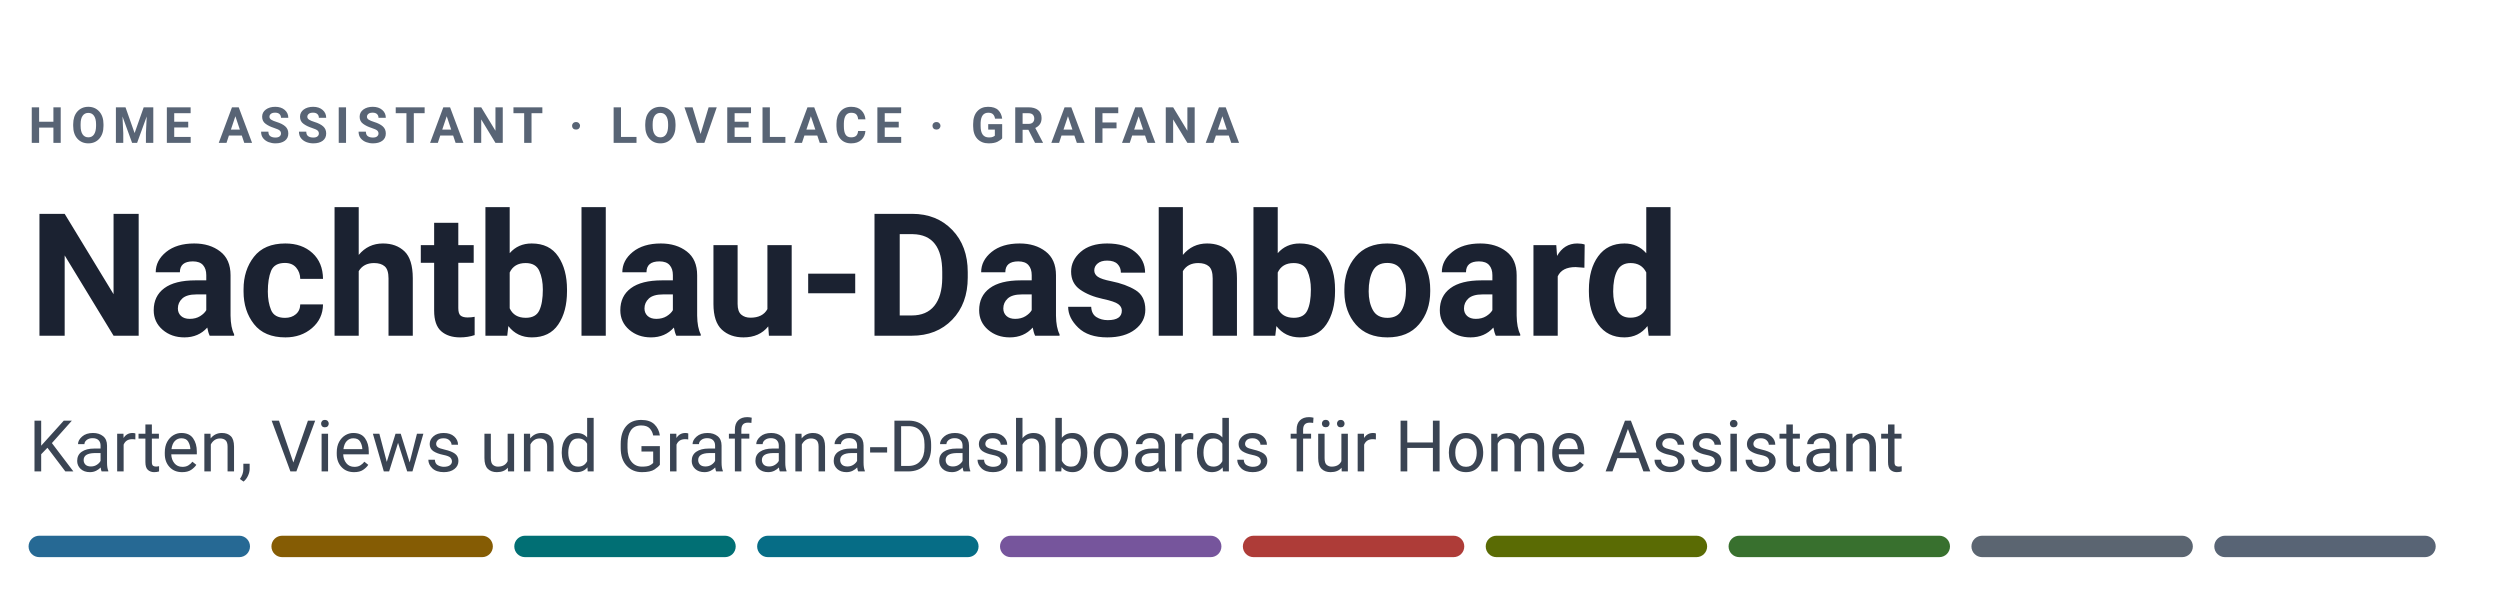
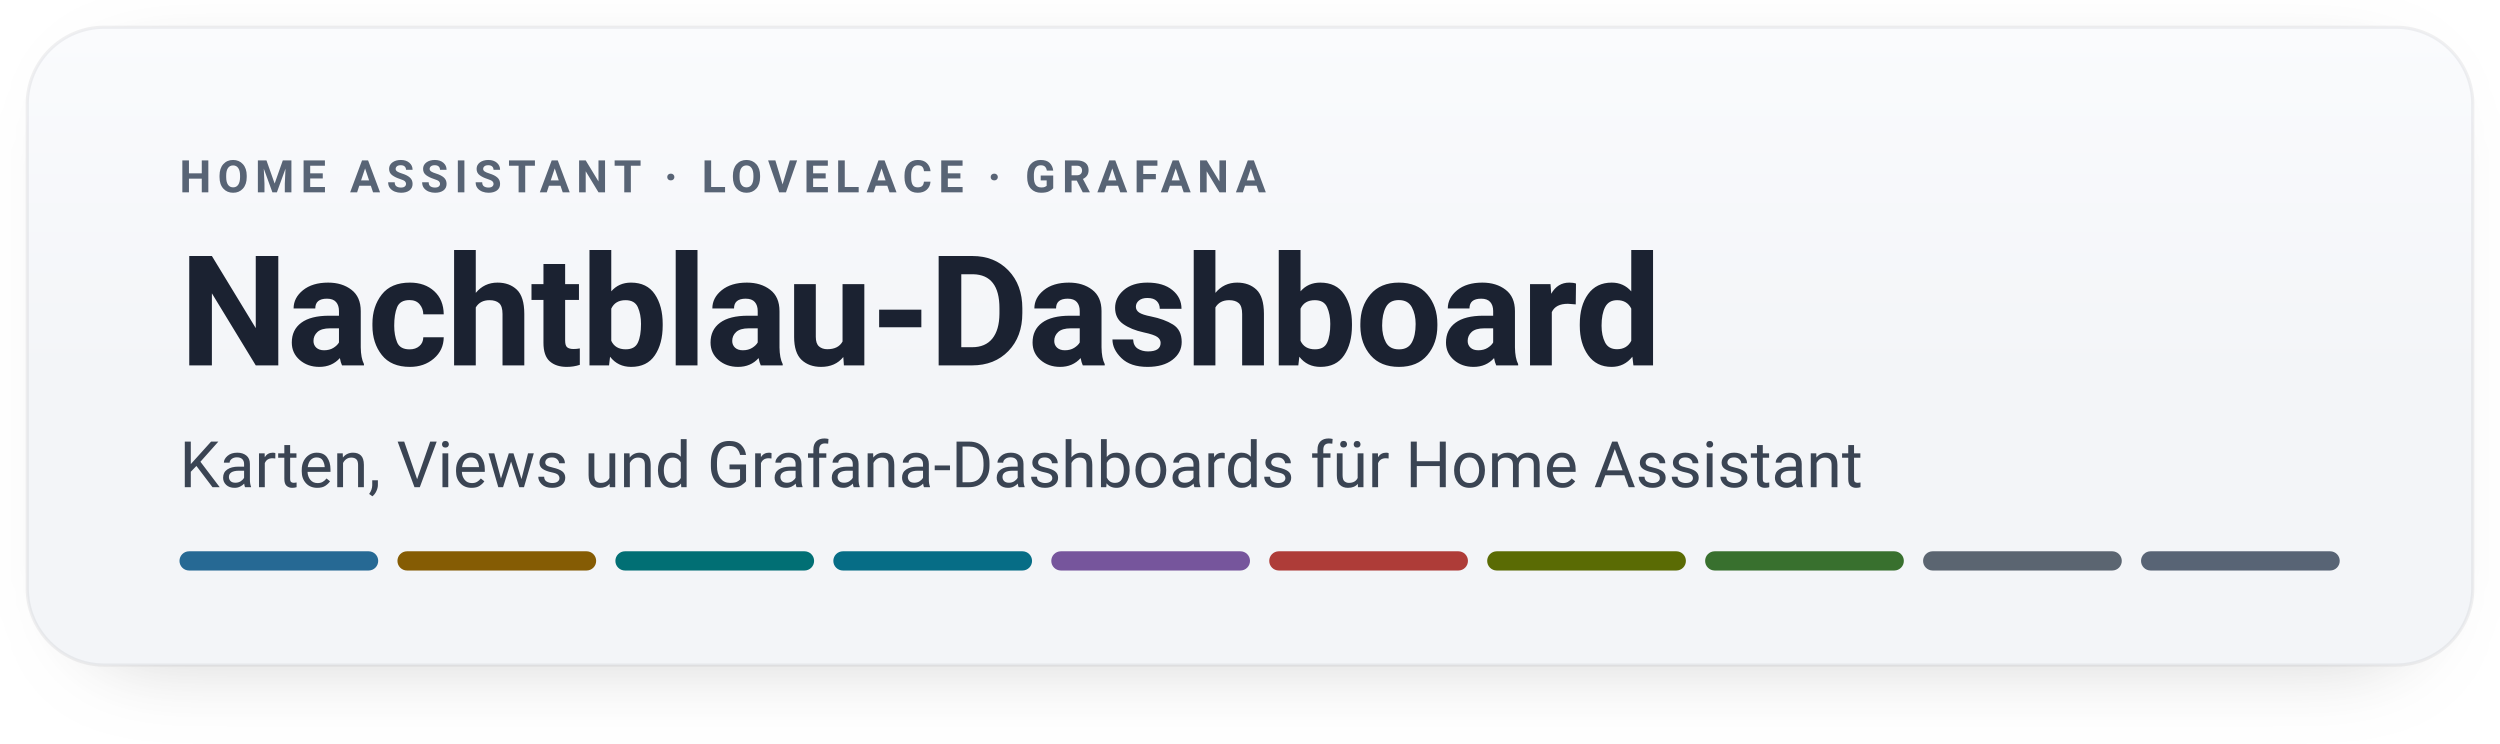
- <svg xmlns="http://www.w3.org/2000/svg" viewBox="0 0 700 168" width="480" height="115.2" role="img" aria-label="Nachtblau-Dashboard: Karten, Views und Grafana-Dashboards für Home Assistant">
-   <text x="8" y="40" font-family="-apple-system, BlinkMacSystemFont, 'Segoe UI', system-ui, Roboto, 'Helvetica Neue', Arial, sans-serif" font-size="14" font-weight="600" letter-spacing="2" fill="#586475">HOME ASSISTANT · LOVELACE · GRAFANA</text>
-   <text x="8" y="94" font-family="-apple-system, BlinkMacSystemFont, 'Segoe UI', system-ui, Roboto, 'Helvetica Neue', Arial, sans-serif" font-size="48" font-weight="700" letter-spacing="-0.5" fill="#1b2231">Nachtblau-Dashboard</text>
-   <text x="8" y="132" font-family="-apple-system, BlinkMacSystemFont, 'Segoe UI', system-ui, Roboto, 'Helvetica Neue', Arial, sans-serif" font-size="20" fill="#3a4453">Karten, Views und Grafana-Dashboards für Home Assistant</text>
-   <rect x="8" y="150" width="62" height="6" rx="3" fill="#266994" />
-   <rect x="76" y="150" width="62" height="6" rx="3" fill="#855c04" />
-   <rect x="144" y="150" width="62" height="6" rx="3" fill="#016f74" />
-   <rect x="212" y="150" width="62" height="6" rx="3" fill="#066d86" />
-   <rect x="280" y="150" width="62" height="6" rx="3" fill="#76559c" />
-   <rect x="348" y="150" width="62" height="6" rx="3" fill="#ae3c38" />
-   <rect x="416" y="150" width="62" height="6" rx="3" fill="#5a6b04" />
-   <rect x="484" y="150" width="62" height="6" rx="3" fill="#38702e" />
-   <rect x="552" y="150" width="62" height="6" rx="3" fill="#5b6571" />
-   <rect x="620" y="150" width="62" height="6" rx="3" fill="#586475" />
+ <svg xmlns="http://www.w3.org/2000/svg" viewBox="0 0 780 232" width="534.9" height="159.1" role="img" aria-label="Nachtblau-Dashboard: Karten, Views und Grafana-Dashboards für Home Assistant">
+   <defs>
+     <linearGradient id="huelle" x1="0" y1="0" x2="0" y2="1">
+       <stop offset="0" stop-color="#fafbfd" />
+       <stop offset="0.55" stop-color="#f3f5f8" />
+     </linearGradient>
+     <filter id="schatten" x="-5%" y="-20%" width="110%" height="160%">
+       <feGaussianBlur stdDeviation="12" />
+     </filter>
+   </defs>
+   <rect x="24" y="22" width="732" height="184" rx="24" fill="rgba(23,29,41,0.3)" filter="url(#schatten)" opacity="0.6" />
+   <rect x="8.5" y="8.5" width="763" height="199" rx="24" fill="url(#huelle)" stroke="rgba(23,29,41,0.06)" />
+   <text x="56" y="60" font-family="-apple-system, BlinkMacSystemFont, 'Segoe UI', system-ui, Roboto, 'Helvetica Neue', Arial, sans-serif" font-size="14" font-weight="600" letter-spacing="2" fill="#586475">HOME ASSISTANT · LOVELACE · GRAFANA</text>
+   <text x="56" y="114" font-family="-apple-system, BlinkMacSystemFont, 'Segoe UI', system-ui, Roboto, 'Helvetica Neue', Arial, sans-serif" font-size="48" font-weight="700" letter-spacing="-0.5" fill="#1b2231">Nachtblau-Dashboard</text>
+   <text x="56" y="152" font-family="-apple-system, BlinkMacSystemFont, 'Segoe UI', system-ui, Roboto, 'Helvetica Neue', Arial, sans-serif" font-size="20" fill="#3a4453">Karten, Views und Grafana-Dashboards für Home Assistant</text>
+   <rect x="56" y="172" width="62" height="6" rx="3" fill="#266994" />
+   <rect x="124" y="172" width="62" height="6" rx="3" fill="#855c04" />
+   <rect x="192" y="172" width="62" height="6" rx="3" fill="#016f74" />
+   <rect x="260" y="172" width="62" height="6" rx="3" fill="#066d86" />
+   <rect x="328" y="172" width="62" height="6" rx="3" fill="#76559c" />
+   <rect x="396" y="172" width="62" height="6" rx="3" fill="#ae3c38" />
+   <rect x="464" y="172" width="62" height="6" rx="3" fill="#5a6b04" />
+   <rect x="532" y="172" width="62" height="6" rx="3" fill="#38702e" />
+   <rect x="600" y="172" width="62" height="6" rx="3" fill="#5b6571" />
+   <rect x="668" y="172" width="62" height="6" rx="3" fill="#586475" />
</svg>
